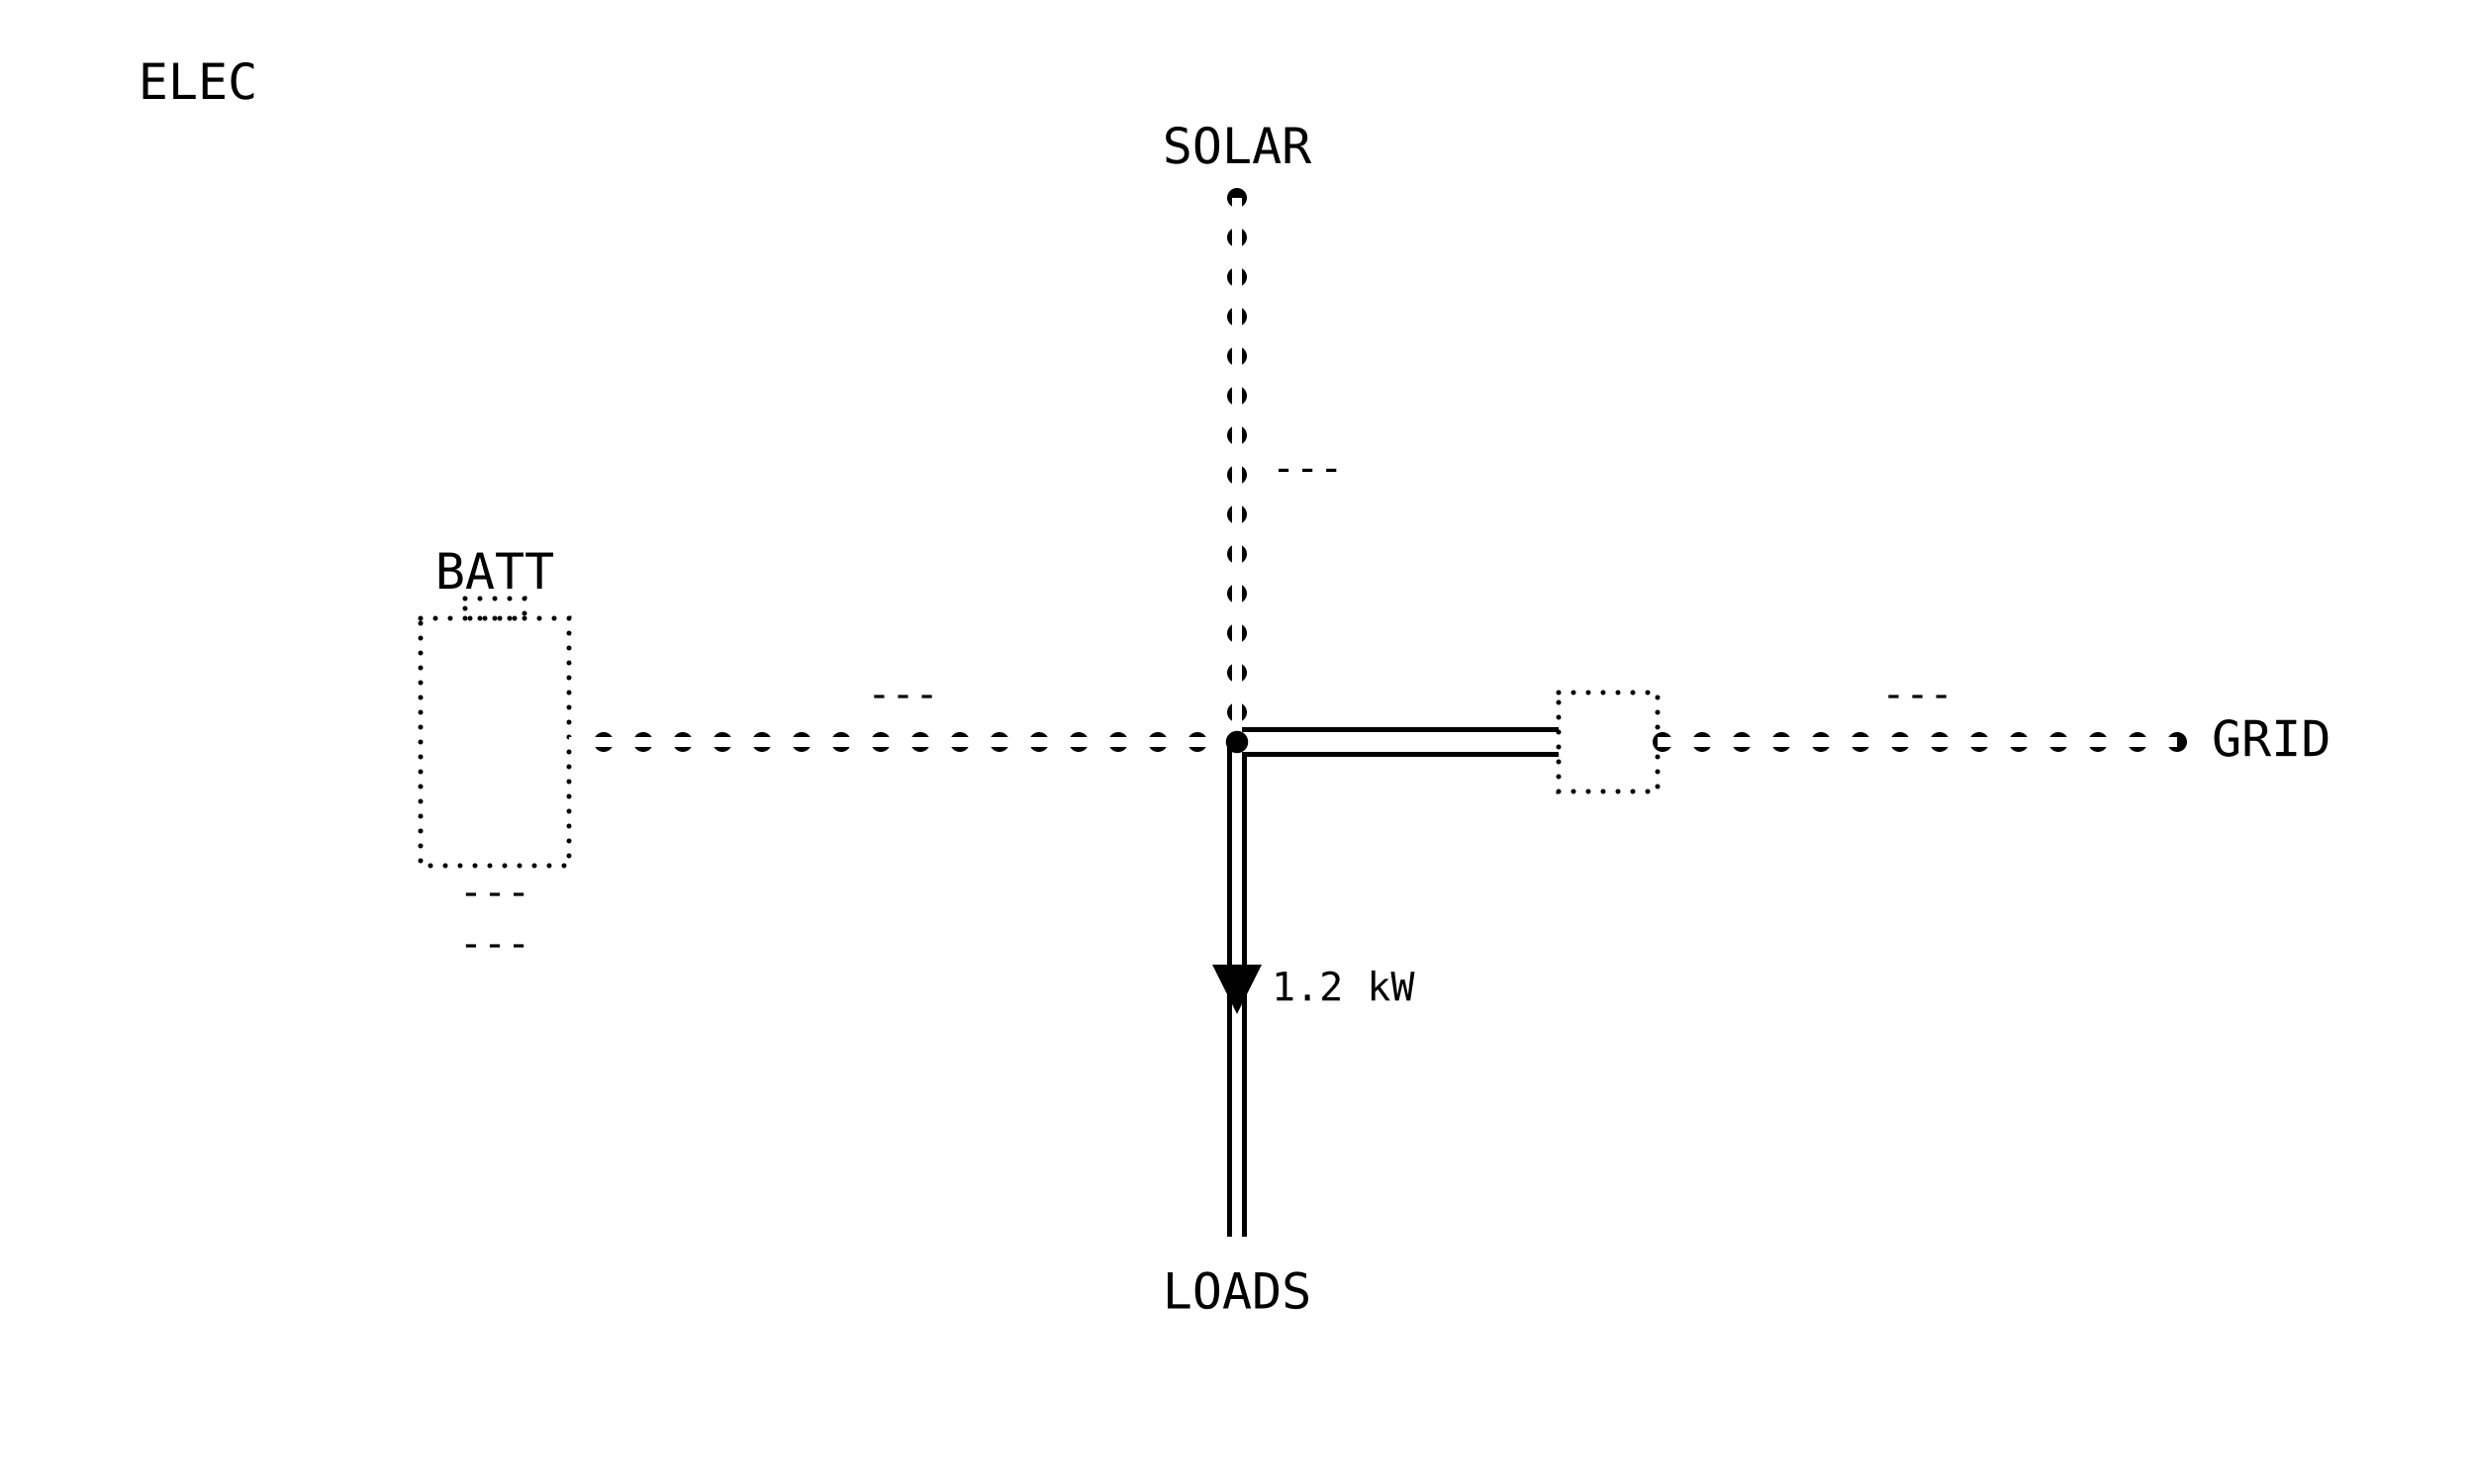
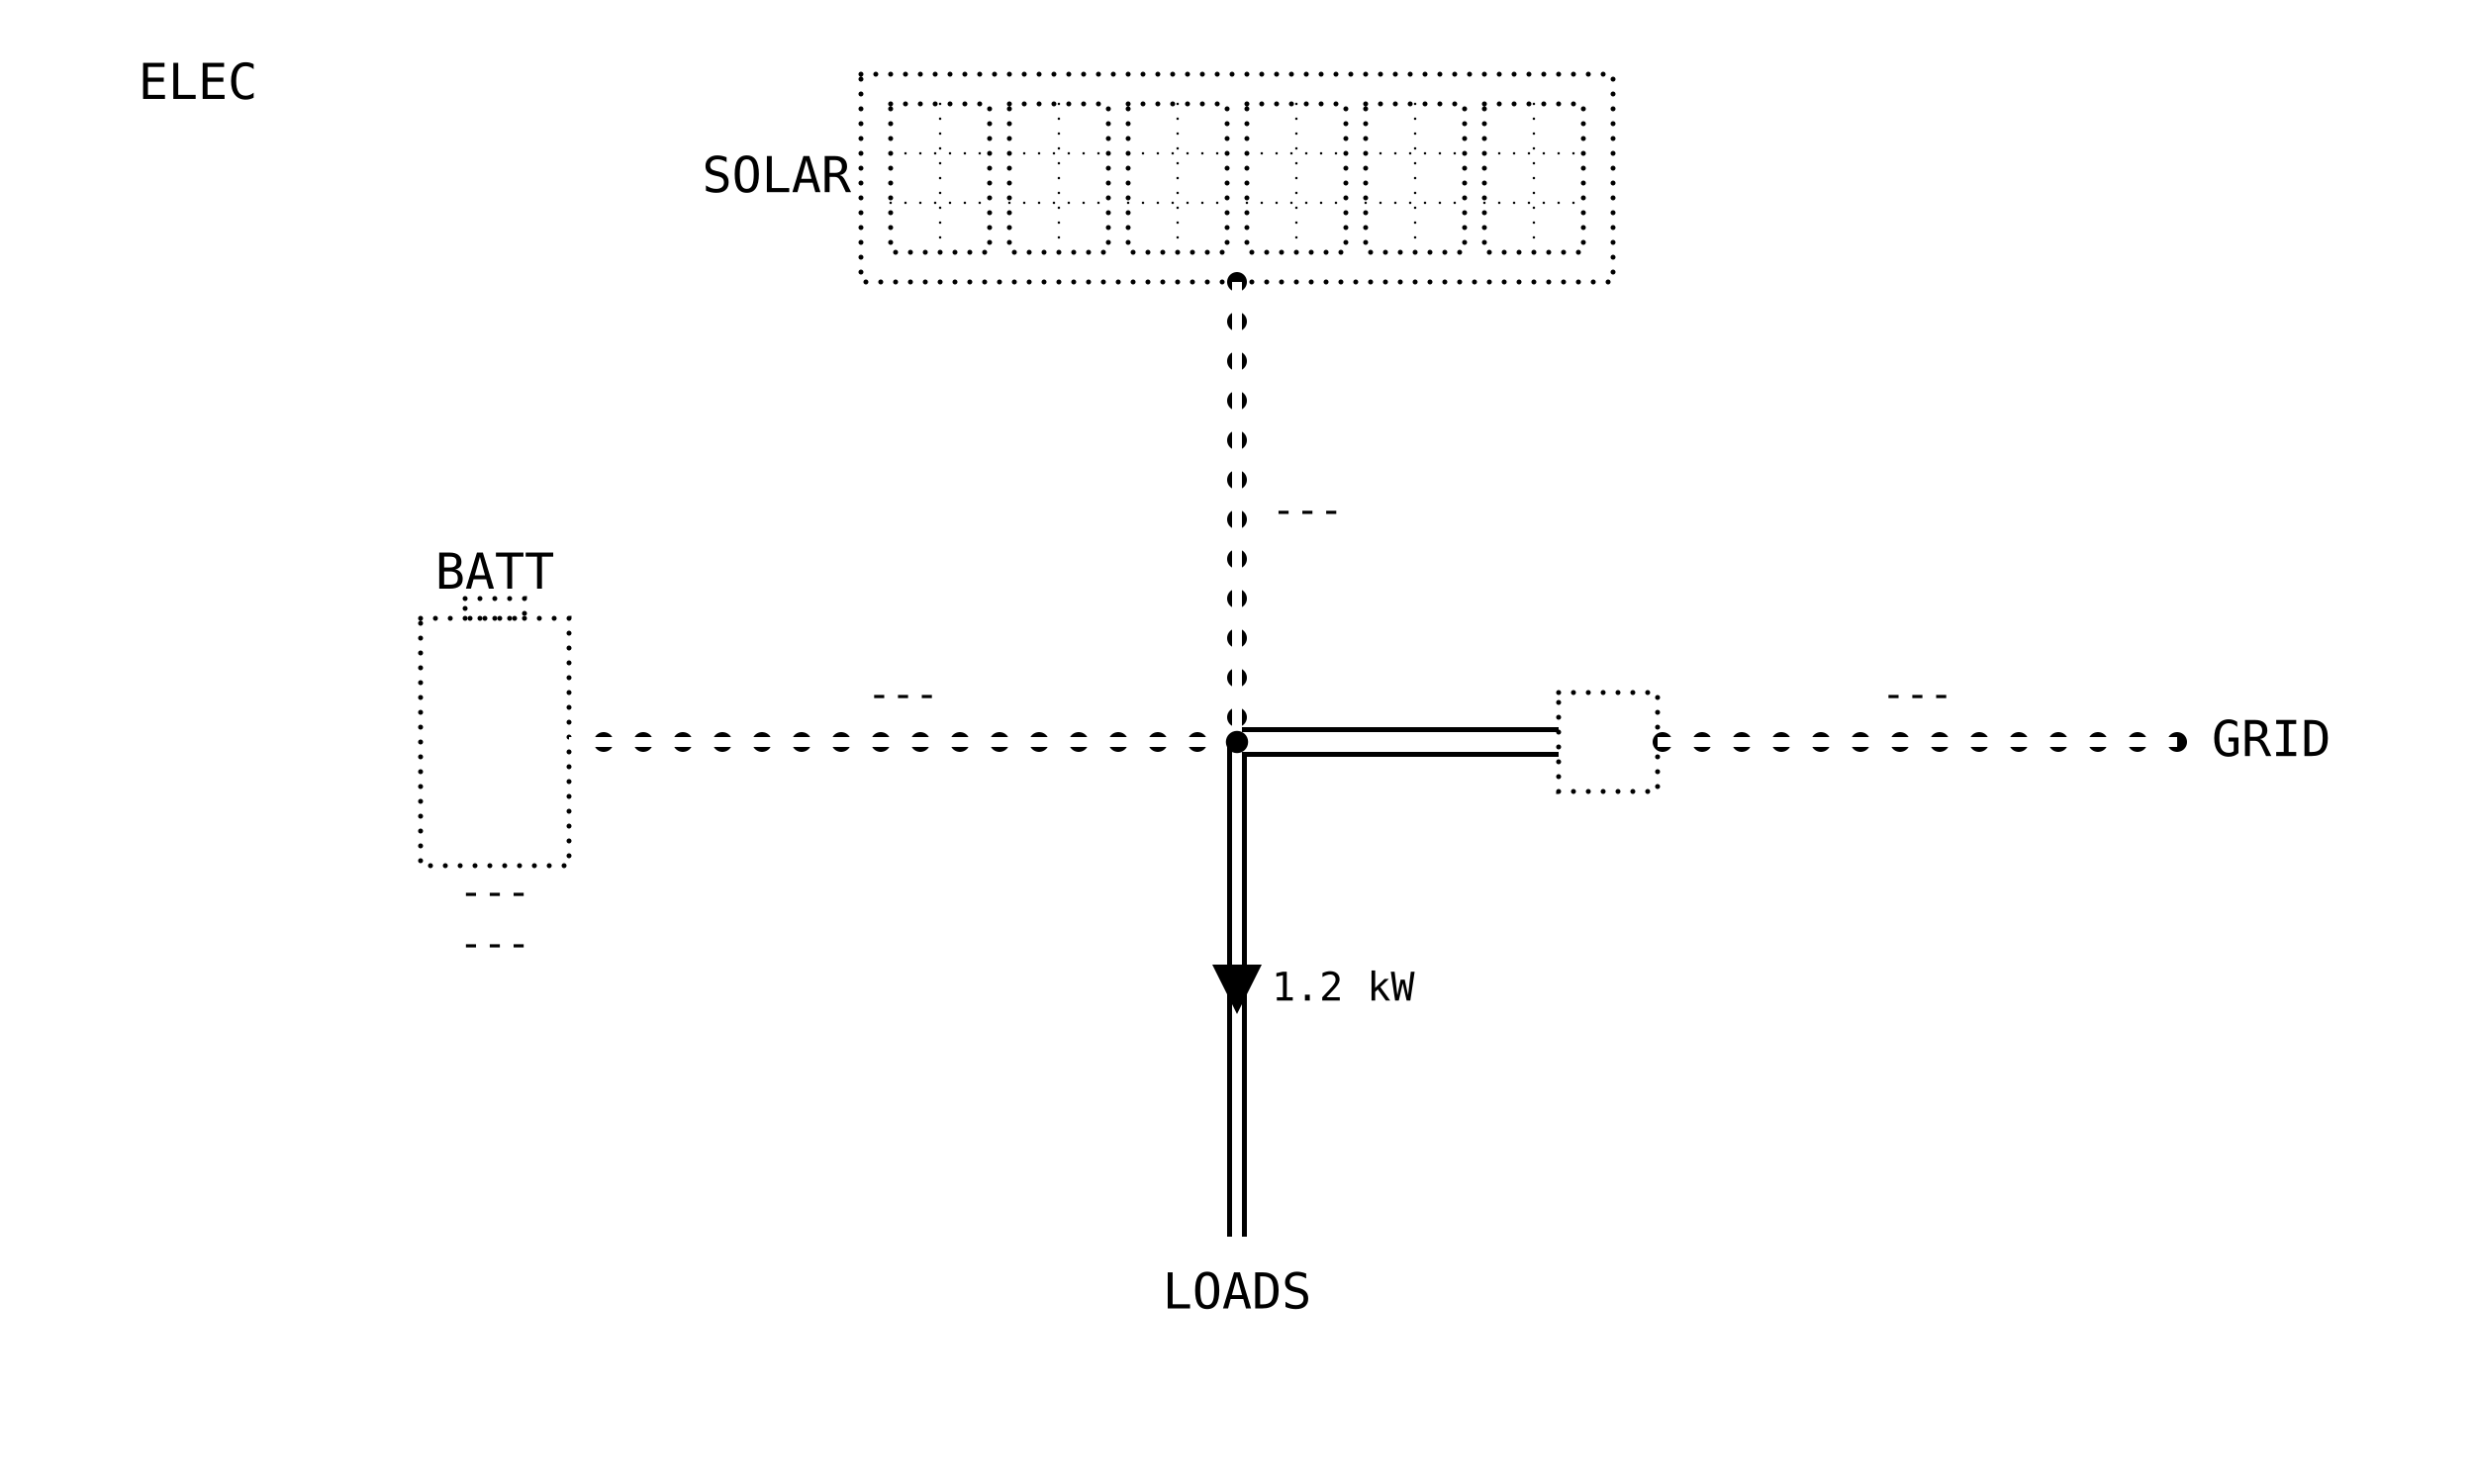
<svg xmlns="http://www.w3.org/2000/svg" viewBox="0 0 1000 600" width="1280" height="768" data-page="electrical" data-theme="eink_mono">
  <rect x="0" y="0" width="1000" height="600" fill="#ffffff" />
  <g id="casings">
    <g data-for="solar">
-       <polyline points="500,80 500,300" fill="none" stroke="#000000" stroke-width="8" stroke-dasharray="0 16" stroke-linecap="round" stroke-linejoin="round" />
+       <polyline points="500,114 500,300" fill="none" stroke="#000000" stroke-width="8" stroke-dasharray="0 16" stroke-linecap="round" stroke-linejoin="round" />
    </g>
    <g data-for="battery_feed">
      <polyline points="500,300 230,300" fill="none" stroke="#000000" stroke-width="8" stroke-dasharray="0 16" stroke-linecap="round" stroke-linejoin="round" />
    </g>
    <g data-for="bus_tie">
      <polyline points="500,300 630,300" fill="none" stroke="#000000" stroke-width="12" stroke-linejoin="round" />
    </g>
    <g data-for="grid">
      <polyline points="880,300 670,300" fill="none" stroke="#000000" stroke-width="8" stroke-dasharray="0 16" stroke-linecap="round" stroke-linejoin="round" />
    </g>
    <g data-for="loads">
      <polyline points="500,300 500,500" fill="none" stroke="#000000" stroke-width="8" stroke-linejoin="round" />
    </g>
  </g>
  <g id="title">
    <text x="80" y="40" text-anchor="middle" font-family="DejaVu Sans Mono, monospace" font-size="20" fill="#000000">ELEC</text>
  </g>
+   <g id="array">
+     <rect x="348" y="30" width="304" height="84" fill="none" stroke="#000000" stroke-width="2" stroke-dasharray="0 6" stroke-linecap="round" />
+     <g id="array.p1">
+       <rect x="360" y="42" width="40" height="60" fill="none" stroke="#000000" stroke-width="2" stroke-dasharray="0 6" stroke-linecap="round" />
+       <line x1="360" y1="62" x2="400" y2="62" stroke="#000000" stroke-width="1" stroke-dasharray="0 6" stroke-linecap="round" />
+       <line x1="360" y1="82" x2="400" y2="82" stroke="#000000" stroke-width="1" stroke-dasharray="0 6" stroke-linecap="round" />
+       <line x1="380" y1="42" x2="380" y2="102" stroke="#000000" stroke-width="1" stroke-dasharray="0 6" stroke-linecap="round" />
+     </g>
+     <g id="array.p2">
+       <rect x="408" y="42" width="40" height="60" fill="none" stroke="#000000" stroke-width="2" stroke-dasharray="0 6" stroke-linecap="round" />
+       <line x1="408" y1="62" x2="448" y2="62" stroke="#000000" stroke-width="1" stroke-dasharray="0 6" stroke-linecap="round" />
+       <line x1="408" y1="82" x2="448" y2="82" stroke="#000000" stroke-width="1" stroke-dasharray="0 6" stroke-linecap="round" />
+       <line x1="428" y1="42" x2="428" y2="102" stroke="#000000" stroke-width="1" stroke-dasharray="0 6" stroke-linecap="round" />
+     </g>
+     <g id="array.p3">
+       <rect x="456" y="42" width="40" height="60" fill="none" stroke="#000000" stroke-width="2" stroke-dasharray="0 6" stroke-linecap="round" />
+       <line x1="456" y1="62" x2="496" y2="62" stroke="#000000" stroke-width="1" stroke-dasharray="0 6" stroke-linecap="round" />
+       <line x1="456" y1="82" x2="496" y2="82" stroke="#000000" stroke-width="1" stroke-dasharray="0 6" stroke-linecap="round" />
+       <line x1="476" y1="42" x2="476" y2="102" stroke="#000000" stroke-width="1" stroke-dasharray="0 6" stroke-linecap="round" />
+     </g>
+     <g id="array.p4">
+       <rect x="504" y="42" width="40" height="60" fill="none" stroke="#000000" stroke-width="2" stroke-dasharray="0 6" stroke-linecap="round" />
+       <line x1="504" y1="62" x2="544" y2="62" stroke="#000000" stroke-width="1" stroke-dasharray="0 6" stroke-linecap="round" />
+       <line x1="504" y1="82" x2="544" y2="82" stroke="#000000" stroke-width="1" stroke-dasharray="0 6" stroke-linecap="round" />
+       <line x1="524" y1="42" x2="524" y2="102" stroke="#000000" stroke-width="1" stroke-dasharray="0 6" stroke-linecap="round" />
+     </g>
+     <g id="array.p5">
+       <rect x="552" y="42" width="40" height="60" fill="none" stroke="#000000" stroke-width="2" stroke-dasharray="0 6" stroke-linecap="round" />
+       <line x1="552" y1="62" x2="592" y2="62" stroke="#000000" stroke-width="1" stroke-dasharray="0 6" stroke-linecap="round" />
+       <line x1="552" y1="82" x2="592" y2="82" stroke="#000000" stroke-width="1" stroke-dasharray="0 6" stroke-linecap="round" />
+       <line x1="572" y1="42" x2="572" y2="102" stroke="#000000" stroke-width="1" stroke-dasharray="0 6" stroke-linecap="round" />
+     </g>
+     <g id="array.p6">
+       <rect x="600" y="42" width="40" height="60" fill="none" stroke="#000000" stroke-width="2" stroke-dasharray="0 6" stroke-linecap="round" />
+       <line x1="600" y1="62" x2="640" y2="62" stroke="#000000" stroke-width="1" stroke-dasharray="0 6" stroke-linecap="round" />
+       <line x1="600" y1="82" x2="640" y2="82" stroke="#000000" stroke-width="1" stroke-dasharray="0 6" stroke-linecap="round" />
+       <line x1="620" y1="42" x2="620" y2="102" stroke="#000000" stroke-width="1" stroke-dasharray="0 6" stroke-linecap="round" />
+     </g>
+     <text x="344" y="72" text-anchor="end" dominant-baseline="middle" font-family="DejaVu Sans Mono, monospace" font-size="20" fill="#000000">SOLAR</text>
+   </g>
  <g id="solar">
-     <polyline points="500,80 500,300" fill="none" stroke="#ffffff" stroke-width="4" stroke-linejoin="round" />
-     <text x="500" y="66" text-anchor="middle" font-family="DejaVu Sans Mono, monospace" font-size="20" fill="#000000">SOLAR</text>
-     <text x="514" y="190" text-anchor="start" dominant-baseline="middle" font-family="DejaVu Sans Mono, monospace" font-size="16" fill="#000000">---</text>
+     <polyline points="500,114 500,300" fill="none" stroke="#ffffff" stroke-width="4" stroke-linejoin="round" />
+     <text x="514" y="207" text-anchor="start" dominant-baseline="middle" font-family="DejaVu Sans Mono, monospace" font-size="16" fill="#000000">---</text>
  </g>
  <g id="battery">
    <rect x="170" y="250" width="60" height="100" fill="none" stroke="#000000" stroke-width="2" stroke-dasharray="0 6" stroke-linecap="round" />
    <rect x="188" y="242" width="24" height="8" fill="none" stroke="#000000" stroke-width="2" stroke-dasharray="0 6" stroke-linecap="round" />
    <text x="200" y="238" text-anchor="middle" font-family="DejaVu Sans Mono, monospace" font-size="20" fill="#000000">BATT</text>
    <text x="200" y="366" text-anchor="middle" font-family="DejaVu Sans Mono, monospace" font-size="16" fill="#000000">---</text>
    <text x="200" y="386.8" text-anchor="middle" font-family="DejaVu Sans Mono, monospace" font-size="16" fill="#000000">---</text>
  </g>
  <g id="battery_feed">
    <polyline points="500,300 230,300" fill="none" stroke="#ffffff" stroke-width="4" stroke-linejoin="round" />
    <text x="365" y="286" text-anchor="middle" font-family="DejaVu Sans Mono, monospace" font-size="16" fill="#000000">---</text>
  </g>
  <g id="bus_tie">
    <polyline points="500,300 630,300" fill="none" stroke="#ffffff" stroke-width="8" stroke-linejoin="round" />
  </g>
  <g id="main_breaker">
    <g>
      <rect x="630" y="280" width="40" height="40" fill="none" stroke="#000000" stroke-width="2" stroke-dasharray="0 6" stroke-linecap="round" />
    </g>
  </g>
  <g id="grid">
    <polyline points="880,300 670,300" fill="none" stroke="#ffffff" stroke-width="4" stroke-linejoin="round" />
    <text x="894" y="300" text-anchor="start" dominant-baseline="middle" font-family="DejaVu Sans Mono, monospace" font-size="20" fill="#000000">GRID</text>
    <text x="775" y="286" text-anchor="middle" font-family="DejaVu Sans Mono, monospace" font-size="16" fill="#000000">---</text>
  </g>
  <g id="loads">
    <polyline points="500,300 500,500" fill="none" stroke="#ffffff" stroke-width="4" stroke-linejoin="round" />
    <polygon points="500,410 490,390 510,390" fill="#000000" />
    <text x="500" y="529" text-anchor="middle" font-family="DejaVu Sans Mono, monospace" font-size="20" fill="#000000">LOADS</text>
    <text x="514" y="400" text-anchor="start" dominant-baseline="middle" font-family="DejaVu Sans Mono, monospace" font-size="16" fill="#000000">1.2 kW</text>
  </g>
  <g id="bus">
    <circle cx="500" cy="300" r="4.5" fill="#000000" />
  </g>
</svg>
